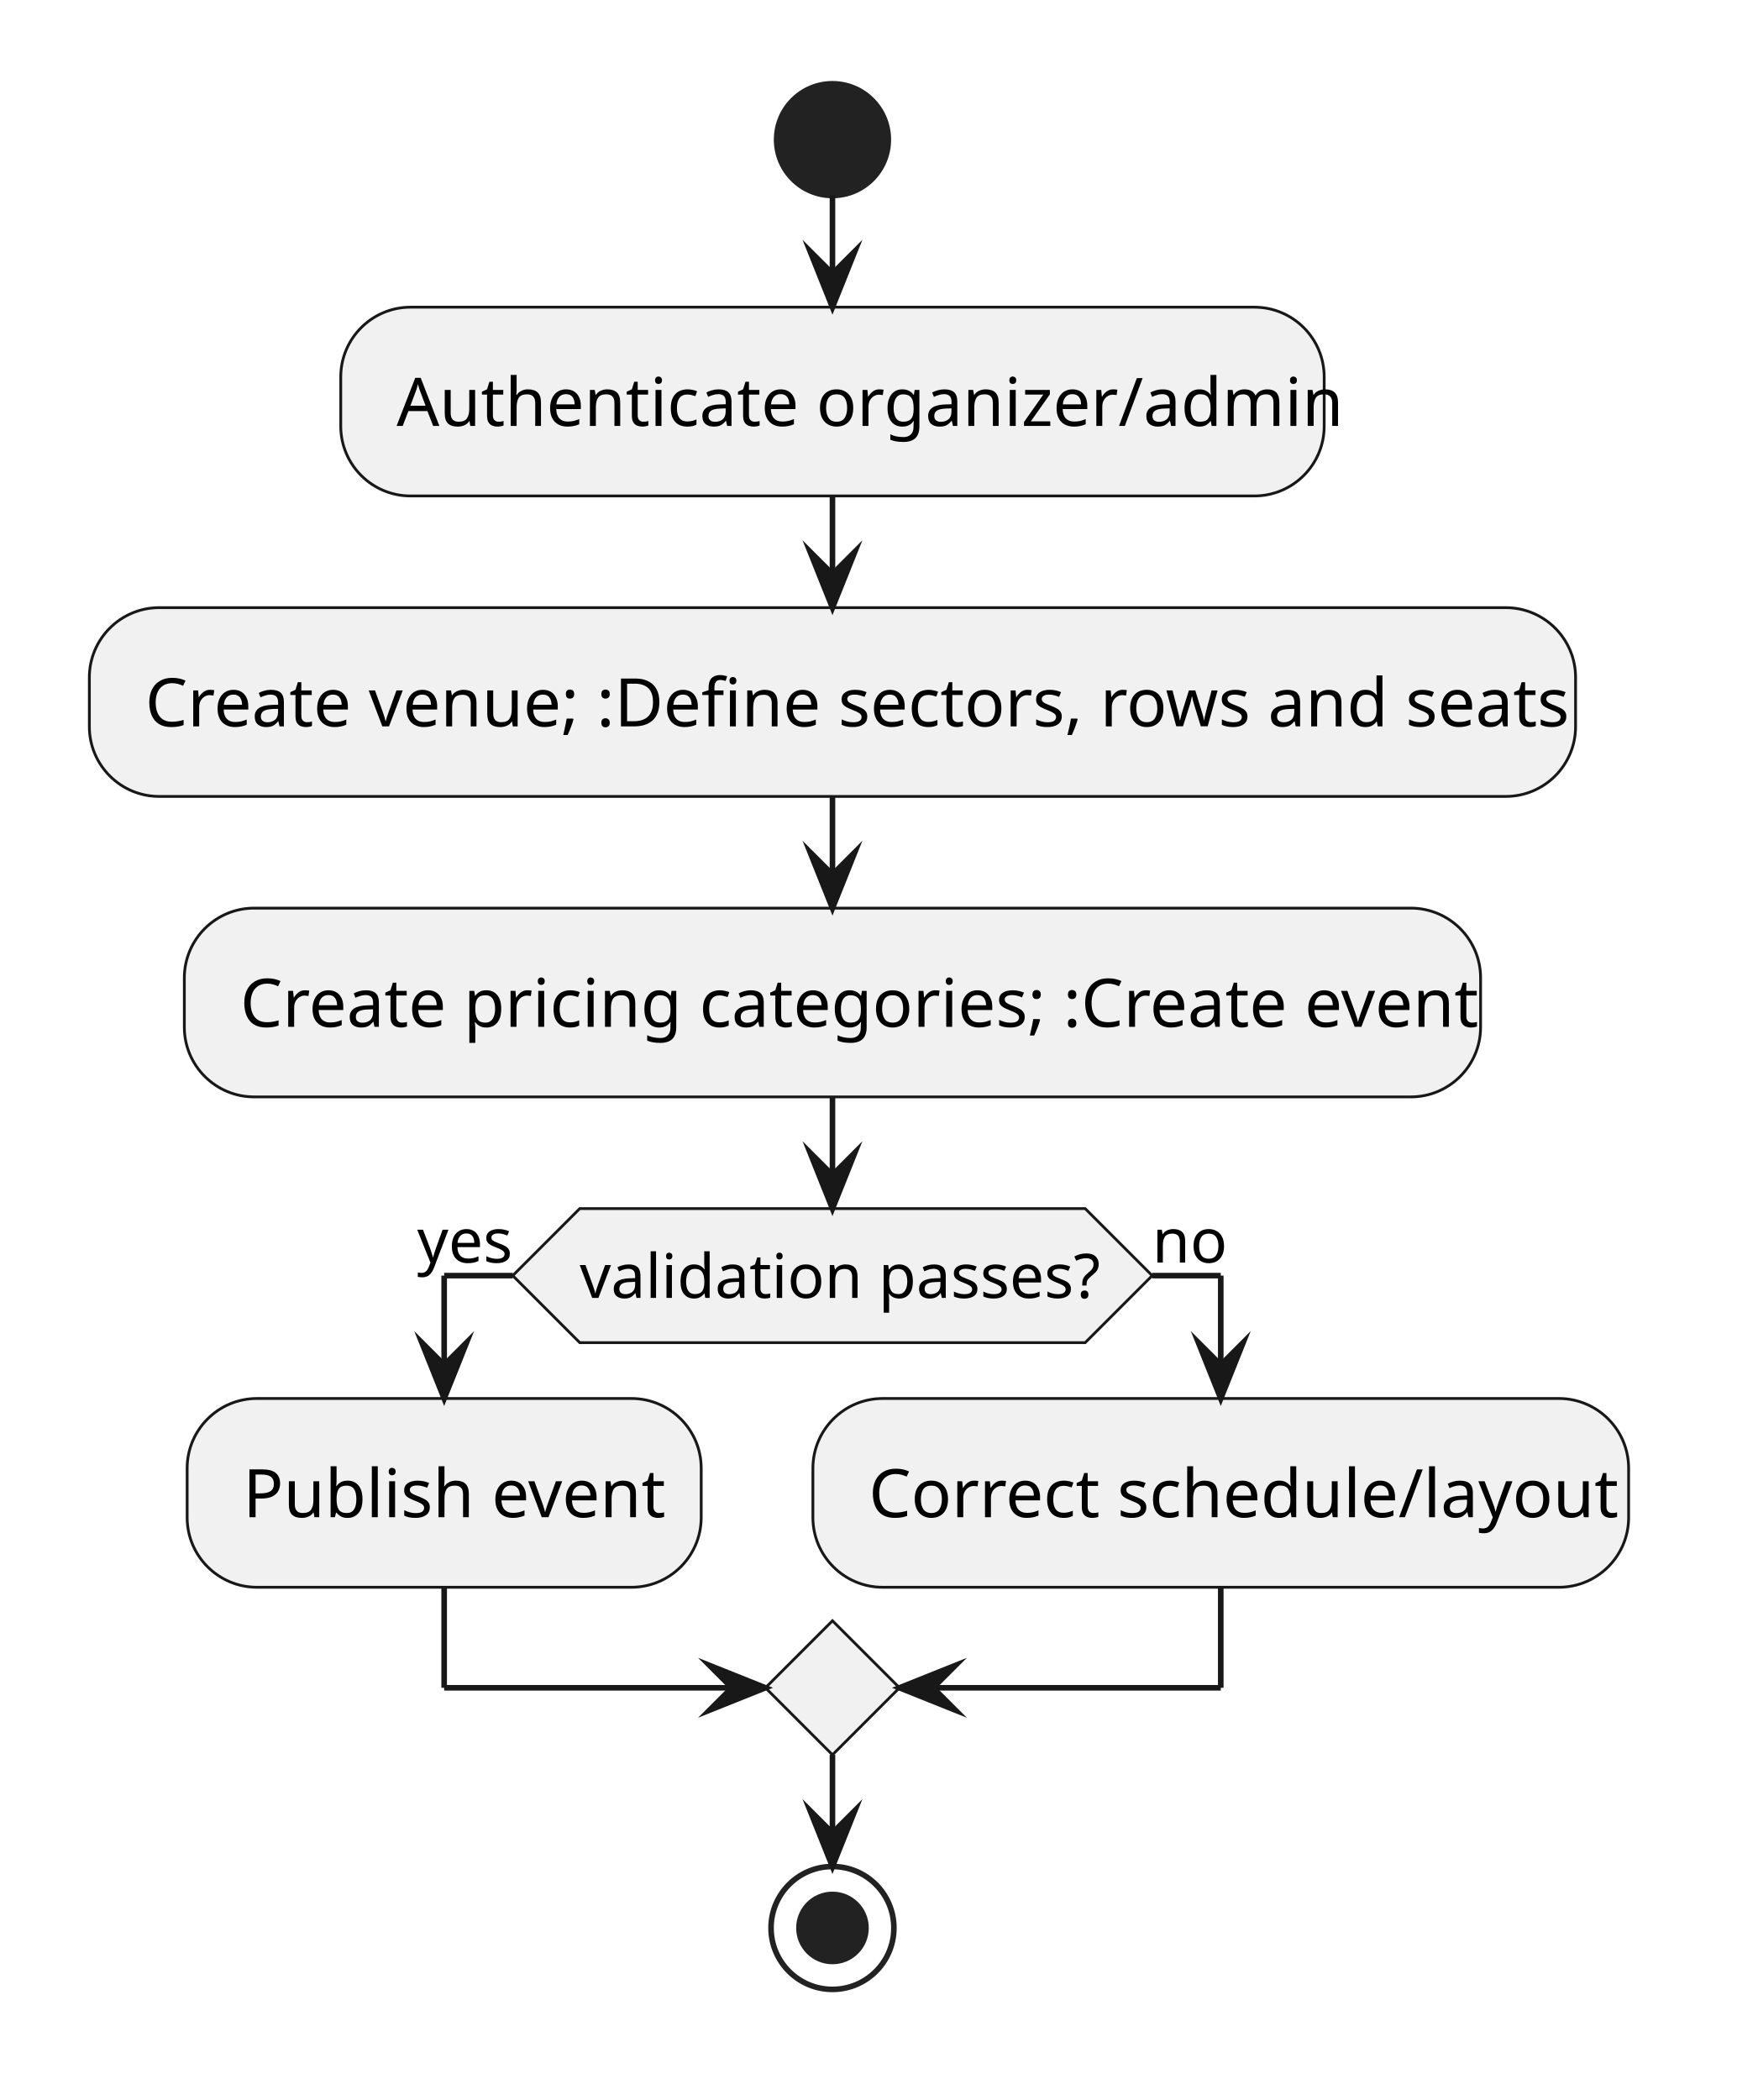
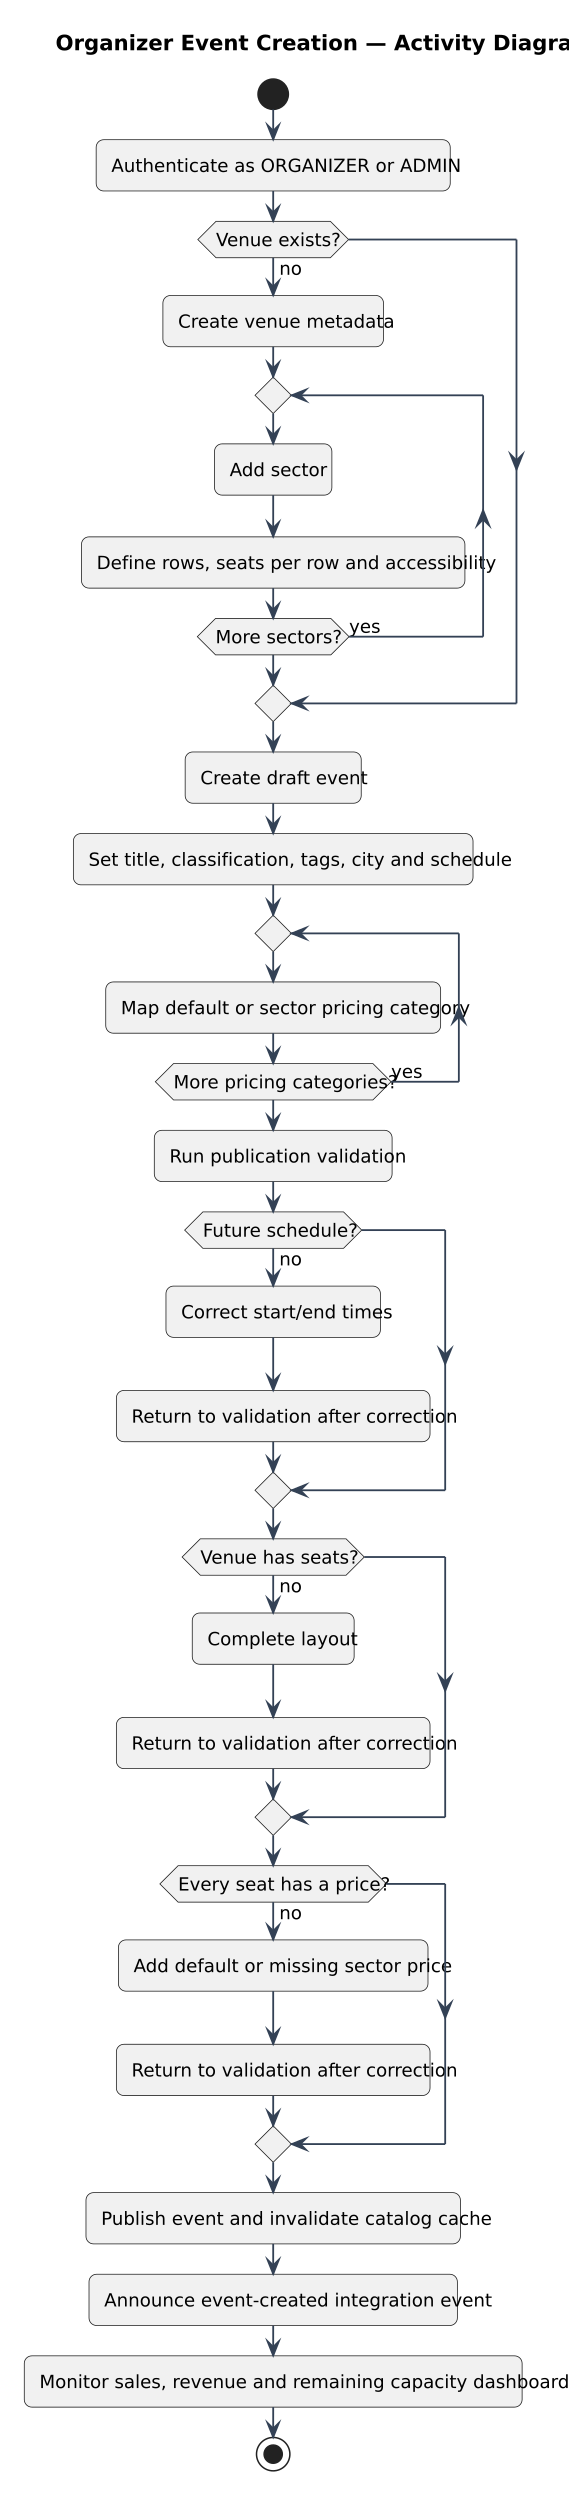
- <svg xmlns="http://www.w3.org/2000/svg" contentStyleType="text/css" data-diagram-type="ACTIVITY" height="376px" preserveAspectRatio="none" style="width:311px;height:376px;background:#FFFFFF;" version="1.1" viewBox="0 0 311 376" width="311px" zoomAndPan="magnify">
+ <svg xmlns="http://www.w3.org/2000/svg" contentStyleType="text/css" data-diagram-type="ACTIVITY" height="1648px" preserveAspectRatio="none" style="width:375px;height:1648px;background:#FFFFFF;" version="1.1" viewBox="0 0 375 1648" width="375px" zoomAndPan="magnify">
  <defs />
  <g>
-     <ellipse cx="149.061" cy="25" fill="#222222" rx="10" ry="10" style="stroke:#222222;stroke-width:1;" />
-     <rect fill="#F1F1F1" height="33.799" rx="12.5" ry="12.5" style="stroke:#181818;stroke-width:0.5;" width="176.094" x="61.015" y="55" />
-     <text fill="#000000" font-family="sans-serif" font-size="12" lengthAdjust="spacing" textLength="156.094" x="71.015" y="76.256">Authenticate organizer/admin</text>
-     <rect fill="#F1F1F1" height="33.799" rx="12.5" ry="12.5" style="stroke:#181818;stroke-width:0.5;" width="266.123" x="16" y="108.799" />
-     <text fill="#000000" font-family="sans-serif" font-size="12" lengthAdjust="spacing" textLength="246.123" x="26" y="130.055">Create venue; :Define sectors, rows and seats</text>
-     <rect fill="#F1F1F1" height="33.799" rx="12.5" ry="12.5" style="stroke:#181818;stroke-width:0.5;" width="232.109" x="33.007" y="162.598" />
-     <text fill="#000000" font-family="sans-serif" font-size="12" lengthAdjust="spacing" textLength="212.109" x="43.007" y="183.853">Create pricing categories; :Create event</text>
-     <polygon fill="#F1F1F1" points="103.81,216.397,194.313,216.397,206.313,228.397,194.313,240.397,103.81,240.397,91.81,228.397,103.81,216.397" style="stroke:#181818;stroke-width:0.5;stroke-linejoin:miter;stroke-miterlimit:10;" />
-     <text fill="#000000" font-family="sans-serif" font-size="11" lengthAdjust="spacing" textLength="90.503" x="103.81" y="232.39">validation passes?</text>
-     <text fill="#000000" font-family="sans-serif" font-size="11" lengthAdjust="spacing" textLength="17.118" x="74.692" y="226.065">yes</text>
-     <text fill="#000000" font-family="sans-serif" font-size="11" lengthAdjust="spacing" textLength="12.235" x="206.313" y="226.065">no</text>
-     <rect fill="#F1F1F1" height="33.799" rx="12.5" ry="12.5" style="stroke:#181818;stroke-width:0.5;" width="92.047" x="33.51" y="250.397" />
-     <text fill="#000000" font-family="sans-serif" font-size="12" lengthAdjust="spacing" textLength="72.047" x="43.51" y="271.652">Publish event</text>
-     <rect fill="#F1F1F1" height="33.799" rx="12.5" ry="12.5" style="stroke:#181818;stroke-width:0.5;" width="146.065" x="145.557" y="250.397" />
-     <text fill="#000000" font-family="sans-serif" font-size="12" lengthAdjust="spacing" textLength="126.064" x="155.557" y="271.652">Correct schedule/layout</text>
-     <polygon fill="#F1F1F1" points="149.061,290.195,161.061,302.195,149.061,314.195,137.061,302.195,149.061,290.195" style="stroke:#181818;stroke-width:0.5;stroke-linejoin:miter;stroke-miterlimit:10;" />
-     <ellipse cx="149.061" cy="345.195" fill="none" rx="11" ry="11" style="stroke:#222222;stroke-width:1;" />
-     <ellipse cx="149.061" cy="345.195" fill="#222222" rx="6" ry="6" style="stroke:#222222;stroke-width:1;" />
-     <line style="stroke:#181818;stroke-width:1;" x1="149.061" x2="149.061" y1="35" y2="55" />
-     <polygon fill="#181818" points="145.061,45,149.061,55,153.061,45,149.061,49" style="stroke:#181818;stroke-width:1;stroke-linejoin:miter;stroke-miterlimit:10;" />
-     <line style="stroke:#181818;stroke-width:1;" x1="149.061" x2="149.061" y1="88.799" y2="108.799" />
-     <polygon fill="#181818" points="145.061,98.799,149.061,108.799,153.061,98.799,149.061,102.799" style="stroke:#181818;stroke-width:1;stroke-linejoin:miter;stroke-miterlimit:10;" />
-     <line style="stroke:#181818;stroke-width:1;" x1="149.061" x2="149.061" y1="142.598" y2="162.598" />
-     <polygon fill="#181818" points="145.061,152.598,149.061,162.598,153.061,152.598,149.061,156.598" style="stroke:#181818;stroke-width:1;stroke-linejoin:miter;stroke-miterlimit:10;" />
-     <line style="stroke:#181818;stroke-width:1;" x1="91.81" x2="79.534" y1="228.397" y2="228.397" />
-     <line style="stroke:#181818;stroke-width:1;" x1="79.534" x2="79.534" y1="228.397" y2="250.397" />
-     <polygon fill="#181818" points="75.534,240.397,79.534,250.397,83.534,240.397,79.534,244.397" style="stroke:#181818;stroke-width:1;stroke-linejoin:miter;stroke-miterlimit:10;" />
-     <line style="stroke:#181818;stroke-width:1;" x1="206.313" x2="218.589" y1="228.397" y2="228.397" />
-     <line style="stroke:#181818;stroke-width:1;" x1="218.589" x2="218.589" y1="228.397" y2="250.397" />
-     <polygon fill="#181818" points="214.589,240.397,218.589,250.397,222.589,240.397,218.589,244.397" style="stroke:#181818;stroke-width:1;stroke-linejoin:miter;stroke-miterlimit:10;" />
-     <line style="stroke:#181818;stroke-width:1;" x1="79.534" x2="79.534" y1="284.195" y2="302.195" />
-     <line style="stroke:#181818;stroke-width:1;" x1="79.534" x2="137.061" y1="302.195" y2="302.195" />
-     <polygon fill="#181818" points="127.061,298.195,137.061,302.195,127.061,306.195,131.061,302.195" style="stroke:#181818;stroke-width:1;stroke-linejoin:miter;stroke-miterlimit:10;" />
-     <line style="stroke:#181818;stroke-width:1;" x1="218.589" x2="218.589" y1="284.195" y2="302.195" />
-     <line style="stroke:#181818;stroke-width:1;" x1="218.589" x2="161.061" y1="302.195" y2="302.195" />
-     <polygon fill="#181818" points="171.061,298.195,161.061,302.195,171.061,306.195,167.061,302.195" style="stroke:#181818;stroke-width:1;stroke-linejoin:miter;stroke-miterlimit:10;" />
-     <line style="stroke:#181818;stroke-width:1;" x1="149.061" x2="149.061" y1="196.397" y2="216.397" />
-     <polygon fill="#181818" points="145.061,206.397,149.061,216.397,153.061,206.397,149.061,210.397" style="stroke:#181818;stroke-width:1;stroke-linejoin:miter;stroke-miterlimit:10;" />
-     <line style="stroke:#181818;stroke-width:1;" x1="149.061" x2="149.061" y1="314.195" y2="334.195" />
-     <polygon fill="#181818" points="145.061,324.195,149.061,334.195,153.061,324.195,149.061,328.195" style="stroke:#181818;stroke-width:1;stroke-linejoin:miter;stroke-miterlimit:10;" />
+     <g class="title" data-source-line="2">
+       <text fill="#000000" font-family="DejaVu Sans" font-size="14" font-weight="700" lengthAdjust="spacing" textLength="300.303" x="36.584" y="33.132">Organizer Event Creation — Activity Diagram</text>
+     </g>
+     <ellipse cx="180.09" cy="62.099" fill="#222222" rx="10" ry="10" style="stroke:#222222;stroke-width:1;" />
+     <rect fill="#F1F1F1" height="33.799" rx="5" ry="5" style="stroke:#181818;stroke-width:0.5;" width="233.398" x="63.391" y="92.099" />
+     <text fill="#000000" font-family="DejaVu Sans" font-size="12" lengthAdjust="spacing" textLength="213.398" x="73.391" y="113.355">Authenticate as ORGANIZER or ADMIN</text>
+     <rect fill="#F1F1F1" height="33.799" rx="5" ry="5" style="stroke:#181818;stroke-width:0.5;" width="145.414" x="107.383" y="194.797" />
+     <text fill="#000000" font-family="DejaVu Sans" font-size="12" lengthAdjust="spacing" textLength="125.414" x="117.383" y="216.053">Create venue metadata</text>
+     <rect fill="#F1F1F1" height="33.799" rx="5" ry="5" style="stroke:#181818;stroke-width:0.5;" width="77.363" x="141.408" y="292.596" />
+     <text fill="#000000" font-family="DejaVu Sans" font-size="12" lengthAdjust="spacing" textLength="57.363" x="151.408" y="313.852">Add sector</text>
+     <rect fill="#F1F1F1" height="33.799" rx="5" ry="5" style="stroke:#181818;stroke-width:0.5;" width="252.764" x="53.708" y="353.894" />
+     <text fill="#000000" font-family="DejaVu Sans" font-size="12" lengthAdjust="spacing" textLength="232.764" x="63.708" y="375.15">Define rows, seats per row and accessibility</text>
+     <polygon fill="#F1F1F1" points="180.09,248.596,192.09,260.596,180.09,272.596,168.09,260.596,180.09,248.596" style="stroke:#181818;stroke-width:0.5;stroke-linejoin:miter;stroke-miterlimit:10;" />
+     <polygon fill="#F1F1F1" points="142.077,407.693,218.102,407.693,230.102,419.693,218.102,431.693,142.077,431.693,130.077,419.693,142.077,407.693" style="stroke:#181818;stroke-width:0.5;stroke-linejoin:miter;stroke-miterlimit:10;" />
+     <text fill="#000000" font-family="DejaVu Sans" font-size="12" lengthAdjust="spacing" textLength="76.025" x="142.077" y="424.05">More sectors?</text>
+     <text fill="#000000" font-family="DejaVu Sans" font-size="12" lengthAdjust="spacing" textLength="18.674" x="230.102" y="417.15">yes</text>
+     <polygon fill="#F1F1F1" points="142.399,145.898,217.78,145.898,229.78,157.898,217.78,169.898,142.399,169.898,130.399,157.898,142.399,145.898" style="stroke:#181818;stroke-width:0.5;stroke-linejoin:miter;stroke-miterlimit:10;" />
+     <text fill="#000000" font-family="DejaVu Sans" font-size="12" lengthAdjust="spacing" textLength="13.348" x="184.09" y="181.153">no</text>
+     <text fill="#000000" font-family="DejaVu Sans" font-size="12" lengthAdjust="spacing" textLength="75.381" x="142.399" y="162.254">Venue exists?</text>
+     <polygon fill="#F1F1F1" points="180.09,451.693,192.09,463.693,180.09,475.693,168.09,463.693,180.09,451.693" style="stroke:#181818;stroke-width:0.5;stroke-linejoin:miter;stroke-miterlimit:10;" />
+     <rect fill="#F1F1F1" height="33.799" rx="5" ry="5" style="stroke:#181818;stroke-width:0.5;" width="116.053" x="122.064" y="495.693" />
+     <text fill="#000000" font-family="DejaVu Sans" font-size="12" lengthAdjust="spacing" textLength="96.053" x="132.064" y="516.949">Create draft event</text>
+     <rect fill="#F1F1F1" height="33.799" rx="5" ry="5" style="stroke:#181818;stroke-width:0.5;" width="263.457" x="48.361" y="549.492" />
+     <text fill="#000000" font-family="DejaVu Sans" font-size="12" lengthAdjust="spacing" textLength="243.457" x="58.361" y="570.748">Set title, classification, tags, city and schedule</text>
+     <rect fill="#F1F1F1" height="33.799" rx="5" ry="5" style="stroke:#181818;stroke-width:0.5;" width="220.766" x="69.707" y="647.291" />
+     <text fill="#000000" font-family="DejaVu Sans" font-size="12" lengthAdjust="spacing" textLength="200.766" x="79.707" y="668.547">Map default or sector pricing category</text>
+     <polygon fill="#F1F1F1" points="180.09,603.291,192.09,615.291,180.09,627.291,168.09,615.291,180.09,603.291" style="stroke:#181818;stroke-width:0.5;stroke-linejoin:miter;stroke-miterlimit:10;" />
+     <polygon fill="#F1F1F1" points="114.392,701.09,245.788,701.09,257.788,713.09,245.788,725.09,114.392,725.09,102.392,713.09,114.392,701.09" style="stroke:#181818;stroke-width:0.5;stroke-linejoin:miter;stroke-miterlimit:10;" />
+     <text fill="#000000" font-family="DejaVu Sans" font-size="12" lengthAdjust="spacing" textLength="131.397" x="114.392" y="717.446">More pricing categories?</text>
+     <text fill="#000000" font-family="DejaVu Sans" font-size="12" lengthAdjust="spacing" textLength="18.674" x="257.788" y="710.547">yes</text>
+     <rect fill="#F1F1F1" height="33.799" rx="5" ry="5" style="stroke:#181818;stroke-width:0.5;" width="156.758" x="101.711" y="745.09" />
+     <text fill="#000000" font-family="DejaVu Sans" font-size="12" lengthAdjust="spacing" textLength="136.758" x="111.711" y="766.346">Run publication validation</text>
+     <rect fill="#F1F1F1" height="33.799" rx="5" ry="5" style="stroke:#181818;stroke-width:0.5;" width="141.371" x="109.404" y="847.788" />
+     <text fill="#000000" font-family="DejaVu Sans" font-size="12" lengthAdjust="spacing" textLength="121.371" x="119.404" y="869.044">Correct start/end times</text>
+     <rect fill="#F1F1F1" height="33.799" rx="5" ry="5" style="stroke:#181818;stroke-width:0.5;" width="206.762" x="76.709" y="916.587" />
+     <text fill="#000000" font-family="DejaVu Sans" font-size="12" lengthAdjust="spacing" textLength="186.762" x="86.709" y="937.843">Return to validation after correction</text>
+     <polygon fill="#F1F1F1" points="133.727,798.889,226.452,798.889,238.452,810.889,226.452,822.889,133.727,822.889,121.728,810.889,133.727,798.889" style="stroke:#181818;stroke-width:0.5;stroke-linejoin:miter;stroke-miterlimit:10;" />
+     <text fill="#000000" font-family="DejaVu Sans" font-size="12" lengthAdjust="spacing" textLength="13.348" x="184.09" y="834.144">no</text>
+     <text fill="#000000" font-family="DejaVu Sans" font-size="12" lengthAdjust="spacing" textLength="92.725" x="133.727" y="815.245">Future schedule?</text>
+     <polygon fill="#F1F1F1" points="180.09,970.386,192.09,982.386,180.09,994.386,168.09,982.386,180.09,970.386" style="stroke:#181818;stroke-width:0.5;stroke-linejoin:miter;stroke-miterlimit:10;" />
+     <rect fill="#F1F1F1" height="33.799" rx="5" ry="5" style="stroke:#181818;stroke-width:0.5;" width="106.713" x="126.733" y="1063.285" />
+     <text fill="#000000" font-family="DejaVu Sans" font-size="12" lengthAdjust="spacing" textLength="86.713" x="136.733" y="1084.541">Complete layout</text>
+     <rect fill="#F1F1F1" height="33.799" rx="5" ry="5" style="stroke:#181818;stroke-width:0.5;" width="206.762" x="76.709" y="1132.084" />
+     <text fill="#000000" font-family="DejaVu Sans" font-size="12" lengthAdjust="spacing" textLength="186.762" x="86.709" y="1153.34">Return to validation after correction</text>
+     <polygon fill="#F1F1F1" points="132.055,1014.386,228.125,1014.386,240.125,1026.386,228.125,1038.386,132.055,1038.386,120.055,1026.386,132.055,1014.386" style="stroke:#181818;stroke-width:0.5;stroke-linejoin:miter;stroke-miterlimit:10;" />
+     <text fill="#000000" font-family="DejaVu Sans" font-size="12" lengthAdjust="spacing" textLength="13.348" x="184.09" y="1049.642">no</text>
+     <text fill="#000000" font-family="DejaVu Sans" font-size="12" lengthAdjust="spacing" textLength="96.07" x="132.055" y="1030.742">Venue has seats?</text>
+     <polygon fill="#F1F1F1" points="180.09,1185.883,192.09,1197.883,180.09,1209.883,168.09,1197.883,180.09,1185.883" style="stroke:#181818;stroke-width:0.5;stroke-linejoin:miter;stroke-miterlimit:10;" />
+     <rect fill="#F1F1F1" height="33.799" rx="5" ry="5" style="stroke:#181818;stroke-width:0.5;" width="204.084" x="78.048" y="1278.782" />
+     <text fill="#000000" font-family="DejaVu Sans" font-size="12" lengthAdjust="spacing" textLength="184.084" x="88.048" y="1300.038">Add default or missing sector price</text>
+     <rect fill="#F1F1F1" height="33.799" rx="5" ry="5" style="stroke:#181818;stroke-width:0.5;" width="206.762" x="76.709" y="1347.581" />
+     <text fill="#000000" font-family="DejaVu Sans" font-size="12" lengthAdjust="spacing" textLength="186.762" x="86.709" y="1368.837">Return to validation after correction</text>
+     <polygon fill="#F1F1F1" points="117.392,1229.883,242.788,1229.883,254.788,1241.883,242.788,1253.883,117.392,1253.883,105.392,1241.883,117.392,1229.883" style="stroke:#181818;stroke-width:0.5;stroke-linejoin:miter;stroke-miterlimit:10;" />
+     <text fill="#000000" font-family="DejaVu Sans" font-size="12" lengthAdjust="spacing" textLength="13.348" x="184.09" y="1265.139">no</text>
+     <text fill="#000000" font-family="DejaVu Sans" font-size="12" lengthAdjust="spacing" textLength="125.397" x="117.392" y="1246.239">Every seat has a price?</text>
+     <polygon fill="#F1F1F1" points="180.09,1401.38,192.09,1413.38,180.09,1425.38,168.09,1413.38,180.09,1401.38" style="stroke:#181818;stroke-width:0.5;stroke-linejoin:miter;stroke-miterlimit:10;" />
+     <rect fill="#F1F1F1" height="33.799" rx="5" ry="5" style="stroke:#181818;stroke-width:0.5;" width="246.822" x="56.679" y="1445.38" />
+     <text fill="#000000" font-family="DejaVu Sans" font-size="12" lengthAdjust="spacing" textLength="226.822" x="66.679" y="1466.636">Publish event and invalidate catalog cache</text>
+     <rect fill="#F1F1F1" height="33.799" rx="5" ry="5" style="stroke:#181818;stroke-width:0.5;" width="242.82" x="58.68" y="1499.179" />
+     <text fill="#000000" font-family="DejaVu Sans" font-size="12" lengthAdjust="spacing" textLength="222.82" x="68.68" y="1520.435">Announce event-created integration event</text>
+     <rect fill="#F1F1F1" height="33.799" rx="5" ry="5" style="stroke:#181818;stroke-width:0.5;" width="328.18" x="16" y="1552.977" />
+     <text fill="#000000" font-family="DejaVu Sans" font-size="12" lengthAdjust="spacing" textLength="308.18" x="26" y="1574.233">Monitor sales, revenue and remaining capacity dashboard</text>
+     <ellipse cx="180.09" cy="1617.776" fill="none" rx="11" ry="11" style="stroke:#222222;stroke-width:1;" />
+     <ellipse cx="180.09" cy="1617.776" fill="#222222" rx="6" ry="6" style="stroke:#222222;stroke-width:1;" />
+     <line style="stroke:#334155;stroke-width:1.2;" x1="180.09" x2="180.09" y1="72.099" y2="92.099" />
+     <polygon fill="#334155" points="176.09,82.099,180.09,92.099,184.09,82.099,180.09,86.099" style="stroke:#334155;stroke-width:1;stroke-linejoin:miter;stroke-miterlimit:10;" />
+     <line style="stroke:#334155;stroke-width:1.2;" x1="180.09" x2="180.09" y1="326.394" y2="353.894" />
+     <polygon fill="#334155" points="176.09,343.894,180.09,353.894,184.09,343.894,180.09,347.894" style="stroke:#334155;stroke-width:1;stroke-linejoin:miter;stroke-miterlimit:10;" />
+     <line style="stroke:#334155;stroke-width:1.2;" x1="180.09" x2="180.09" y1="272.596" y2="292.596" />
+     <polygon fill="#334155" points="176.09,282.596,180.09,292.596,184.09,282.596,180.09,286.596" style="stroke:#334155;stroke-width:1;stroke-linejoin:miter;stroke-miterlimit:10;" />
+     <line style="stroke:#334155;stroke-width:1.2;" x1="230.102" x2="318.472" y1="419.693" y2="419.693" />
+     <polygon fill="#334155" points="314.472,346.394,318.472,336.394,322.472,346.394,318.472,342.394" style="stroke:#334155;stroke-width:1.2;stroke-linejoin:miter;stroke-miterlimit:10;" />
+     <line style="stroke:#334155;stroke-width:1.2;" x1="318.472" x2="318.472" y1="260.596" y2="419.693" />
+     <line style="stroke:#334155;stroke-width:1.2;" x1="318.472" x2="192.09" y1="260.596" y2="260.596" />
+     <polygon fill="#334155" points="202.09,256.596,192.09,260.596,202.09,264.596,198.09,260.596" style="stroke:#334155;stroke-width:1;stroke-linejoin:miter;stroke-miterlimit:10;" />
+     <line style="stroke:#334155;stroke-width:1.2;" x1="180.09" x2="180.09" y1="387.693" y2="407.693" />
+     <polygon fill="#334155" points="176.09,397.693,180.09,407.693,184.09,397.693,180.09,401.693" style="stroke:#334155;stroke-width:1;stroke-linejoin:miter;stroke-miterlimit:10;" />
+     <line style="stroke:#334155;stroke-width:1.2;" x1="180.09" x2="180.09" y1="228.596" y2="248.596" />
+     <polygon fill="#334155" points="176.09,238.596,180.09,248.596,184.09,238.596,180.09,242.596" style="stroke:#334155;stroke-width:1;stroke-linejoin:miter;stroke-miterlimit:10;" />
+     <line style="stroke:#334155;stroke-width:1.2;" x1="180.09" x2="180.09" y1="169.898" y2="194.797" />
+     <polygon fill="#334155" points="176.09,184.797,180.09,194.797,184.09,184.797,180.09,188.797" style="stroke:#334155;stroke-width:1;stroke-linejoin:miter;stroke-miterlimit:10;" />
+     <line style="stroke:#334155;stroke-width:1.2;" x1="229.78" x2="340.472" y1="157.898" y2="157.898" />
+     <polygon fill="#334155" points="336.472,299.495,340.472,309.495,344.472,299.495,340.472,303.495" style="stroke:#334155;stroke-width:1.2;stroke-linejoin:miter;stroke-miterlimit:10;" />
+     <line style="stroke:#334155;stroke-width:1.2;" x1="340.472" x2="340.472" y1="157.898" y2="463.693" />
+     <line style="stroke:#334155;stroke-width:1.2;" x1="340.472" x2="192.09" y1="463.693" y2="463.693" />
+     <polygon fill="#334155" points="202.09,459.693,192.09,463.693,202.09,467.693,198.09,463.693" style="stroke:#334155;stroke-width:1;stroke-linejoin:miter;stroke-miterlimit:10;" />
+     <line style="stroke:#334155;stroke-width:1.2;" x1="180.09" x2="180.09" y1="431.693" y2="451.693" />
+     <polygon fill="#334155" points="176.09,441.693,180.09,451.693,184.09,441.693,180.09,445.693" style="stroke:#334155;stroke-width:1;stroke-linejoin:miter;stroke-miterlimit:10;" />
+     <line style="stroke:#334155;stroke-width:1.2;" x1="180.09" x2="180.09" y1="125.897" y2="145.898" />
+     <polygon fill="#334155" points="176.09,135.898,180.09,145.898,184.09,135.898,180.09,139.898" style="stroke:#334155;stroke-width:1;stroke-linejoin:miter;stroke-miterlimit:10;" />
+     <line style="stroke:#334155;stroke-width:1.2;" x1="180.09" x2="180.09" y1="475.693" y2="495.693" />
+     <polygon fill="#334155" points="176.09,485.693,180.09,495.693,184.09,485.693,180.09,489.693" style="stroke:#334155;stroke-width:1;stroke-linejoin:miter;stroke-miterlimit:10;" />
+     <line style="stroke:#334155;stroke-width:1.2;" x1="180.09" x2="180.09" y1="529.492" y2="549.492" />
+     <polygon fill="#334155" points="176.09,539.492,180.09,549.492,184.09,539.492,180.09,543.492" style="stroke:#334155;stroke-width:1;stroke-linejoin:miter;stroke-miterlimit:10;" />
+     <line style="stroke:#334155;stroke-width:1.2;" x1="180.09" x2="180.09" y1="627.291" y2="647.291" />
+     <polygon fill="#334155" points="176.09,637.291,180.09,647.291,184.09,637.291,180.09,641.291" style="stroke:#334155;stroke-width:1;stroke-linejoin:miter;stroke-miterlimit:10;" />
+     <line style="stroke:#334155;stroke-width:1.2;" x1="257.788" x2="302.473" y1="713.09" y2="713.09" />
+     <polygon fill="#334155" points="298.473,674.19,302.473,664.19,306.473,674.19,302.473,670.19" style="stroke:#334155;stroke-width:1.2;stroke-linejoin:miter;stroke-miterlimit:10;" />
+     <line style="stroke:#334155;stroke-width:1.2;" x1="302.473" x2="302.473" y1="615.291" y2="713.09" />
+     <line style="stroke:#334155;stroke-width:1.2;" x1="302.473" x2="192.09" y1="615.291" y2="615.291" />
+     <polygon fill="#334155" points="202.09,611.291,192.09,615.291,202.09,619.291,198.09,615.291" style="stroke:#334155;stroke-width:1;stroke-linejoin:miter;stroke-miterlimit:10;" />
+     <line style="stroke:#334155;stroke-width:1.2;" x1="180.09" x2="180.09" y1="681.09" y2="701.09" />
+     <polygon fill="#334155" points="176.09,691.09,180.09,701.09,184.09,691.09,180.09,695.09" style="stroke:#334155;stroke-width:1;stroke-linejoin:miter;stroke-miterlimit:10;" />
+     <line style="stroke:#334155;stroke-width:1.2;" x1="180.09" x2="180.09" y1="583.291" y2="603.291" />
+     <polygon fill="#334155" points="176.09,593.291,180.09,603.291,184.09,593.291,180.09,597.291" style="stroke:#334155;stroke-width:1;stroke-linejoin:miter;stroke-miterlimit:10;" />
+     <line style="stroke:#334155;stroke-width:1.2;" x1="180.09" x2="180.09" y1="725.09" y2="745.09" />
+     <polygon fill="#334155" points="176.09,735.09,180.09,745.09,184.09,735.09,180.09,739.09" style="stroke:#334155;stroke-width:1;stroke-linejoin:miter;stroke-miterlimit:10;" />
+     <line style="stroke:#334155;stroke-width:1.2;" x1="180.09" x2="180.09" y1="881.587" y2="916.587" />
+     <polygon fill="#334155" points="176.09,906.587,180.09,916.587,184.09,906.587,180.09,910.587" style="stroke:#334155;stroke-width:1;stroke-linejoin:miter;stroke-miterlimit:10;" />
+     <line style="stroke:#334155;stroke-width:1.2;" x1="180.09" x2="180.09" y1="822.889" y2="847.788" />
+     <polygon fill="#334155" points="176.09,837.788,180.09,847.788,184.09,837.788,180.09,841.788" style="stroke:#334155;stroke-width:1;stroke-linejoin:miter;stroke-miterlimit:10;" />
+     <line style="stroke:#334155;stroke-width:1.2;" x1="238.452" x2="293.471" y1="810.889" y2="810.889" />
+     <polygon fill="#334155" points="289.471,889.087,293.471,899.087,297.471,889.087,293.471,893.087" style="stroke:#334155;stroke-width:1.2;stroke-linejoin:miter;stroke-miterlimit:10;" />
+     <line style="stroke:#334155;stroke-width:1.2;" x1="293.471" x2="293.471" y1="810.889" y2="982.386" />
+     <line style="stroke:#334155;stroke-width:1.2;" x1="293.471" x2="192.09" y1="982.386" y2="982.386" />
+     <polygon fill="#334155" points="202.09,978.386,192.09,982.386,202.09,986.386,198.09,982.386" style="stroke:#334155;stroke-width:1;stroke-linejoin:miter;stroke-miterlimit:10;" />
+     <line style="stroke:#334155;stroke-width:1.2;" x1="180.09" x2="180.09" y1="950.386" y2="970.386" />
+     <polygon fill="#334155" points="176.09,960.386,180.09,970.386,184.09,960.386,180.09,964.386" style="stroke:#334155;stroke-width:1;stroke-linejoin:miter;stroke-miterlimit:10;" />
+     <line style="stroke:#334155;stroke-width:1.2;" x1="180.09" x2="180.09" y1="778.889" y2="798.889" />
+     <polygon fill="#334155" points="176.09,788.889,180.09,798.889,184.09,788.889,180.09,792.889" style="stroke:#334155;stroke-width:1;stroke-linejoin:miter;stroke-miterlimit:10;" />
+     <line style="stroke:#334155;stroke-width:1.2;" x1="180.09" x2="180.09" y1="1097.084" y2="1132.084" />
+     <polygon fill="#334155" points="176.09,1122.084,180.09,1132.084,184.09,1122.084,180.09,1126.084" style="stroke:#334155;stroke-width:1;stroke-linejoin:miter;stroke-miterlimit:10;" />
+     <line style="stroke:#334155;stroke-width:1.2;" x1="180.09" x2="180.09" y1="1038.386" y2="1063.285" />
+     <polygon fill="#334155" points="176.09,1053.285,180.09,1063.285,184.09,1053.285,180.09,1057.285" style="stroke:#334155;stroke-width:1;stroke-linejoin:miter;stroke-miterlimit:10;" />
+     <line style="stroke:#334155;stroke-width:1.2;" x1="240.125" x2="293.471" y1="1026.386" y2="1026.386" />
+     <polygon fill="#334155" points="289.471,1104.584,293.471,1114.584,297.471,1104.584,293.471,1108.584" style="stroke:#334155;stroke-width:1.2;stroke-linejoin:miter;stroke-miterlimit:10;" />
+     <line style="stroke:#334155;stroke-width:1.2;" x1="293.471" x2="293.471" y1="1026.386" y2="1197.883" />
+     <line style="stroke:#334155;stroke-width:1.2;" x1="293.471" x2="192.09" y1="1197.883" y2="1197.883" />
+     <polygon fill="#334155" points="202.09,1193.883,192.09,1197.883,202.09,1201.883,198.09,1197.883" style="stroke:#334155;stroke-width:1;stroke-linejoin:miter;stroke-miterlimit:10;" />
+     <line style="stroke:#334155;stroke-width:1.2;" x1="180.09" x2="180.09" y1="1165.883" y2="1185.883" />
+     <polygon fill="#334155" points="176.09,1175.883,180.09,1185.883,184.09,1175.883,180.09,1179.883" style="stroke:#334155;stroke-width:1;stroke-linejoin:miter;stroke-miterlimit:10;" />
+     <line style="stroke:#334155;stroke-width:1.2;" x1="180.09" x2="180.09" y1="994.386" y2="1014.386" />
+     <polygon fill="#334155" points="176.09,1004.386,180.09,1014.386,184.09,1004.386,180.09,1008.386" style="stroke:#334155;stroke-width:1;stroke-linejoin:miter;stroke-miterlimit:10;" />
+     <line style="stroke:#334155;stroke-width:1.2;" x1="180.09" x2="180.09" y1="1312.581" y2="1347.581" />
+     <polygon fill="#334155" points="176.09,1337.581,180.09,1347.581,184.09,1337.581,180.09,1341.581" style="stroke:#334155;stroke-width:1;stroke-linejoin:miter;stroke-miterlimit:10;" />
+     <line style="stroke:#334155;stroke-width:1.2;" x1="180.09" x2="180.09" y1="1253.883" y2="1278.782" />
+     <polygon fill="#334155" points="176.09,1268.782,180.09,1278.782,184.09,1268.782,180.09,1272.782" style="stroke:#334155;stroke-width:1;stroke-linejoin:miter;stroke-miterlimit:10;" />
+     <line style="stroke:#334155;stroke-width:1.2;" x1="254.788" x2="293.471" y1="1241.883" y2="1241.883" />
+     <polygon fill="#334155" points="289.471,1320.081,293.471,1330.081,297.471,1320.081,293.471,1324.081" style="stroke:#334155;stroke-width:1.2;stroke-linejoin:miter;stroke-miterlimit:10;" />
+     <line style="stroke:#334155;stroke-width:1.2;" x1="293.471" x2="293.471" y1="1241.883" y2="1413.38" />
+     <line style="stroke:#334155;stroke-width:1.2;" x1="293.471" x2="192.09" y1="1413.38" y2="1413.38" />
+     <polygon fill="#334155" points="202.09,1409.38,192.09,1413.38,202.09,1417.38,198.09,1413.38" style="stroke:#334155;stroke-width:1;stroke-linejoin:miter;stroke-miterlimit:10;" />
+     <line style="stroke:#334155;stroke-width:1.2;" x1="180.09" x2="180.09" y1="1381.38" y2="1401.38" />
+     <polygon fill="#334155" points="176.09,1391.38,180.09,1401.38,184.09,1391.38,180.09,1395.38" style="stroke:#334155;stroke-width:1;stroke-linejoin:miter;stroke-miterlimit:10;" />
+     <line style="stroke:#334155;stroke-width:1.2;" x1="180.09" x2="180.09" y1="1209.883" y2="1229.883" />
+     <polygon fill="#334155" points="176.09,1219.883,180.09,1229.883,184.09,1219.883,180.09,1223.883" style="stroke:#334155;stroke-width:1;stroke-linejoin:miter;stroke-miterlimit:10;" />
+     <line style="stroke:#334155;stroke-width:1.2;" x1="180.09" x2="180.09" y1="1425.38" y2="1445.38" />
+     <polygon fill="#334155" points="176.09,1435.38,180.09,1445.38,184.09,1435.38,180.09,1439.38" style="stroke:#334155;stroke-width:1;stroke-linejoin:miter;stroke-miterlimit:10;" />
+     <line style="stroke:#334155;stroke-width:1.2;" x1="180.09" x2="180.09" y1="1479.179" y2="1499.179" />
+     <polygon fill="#334155" points="176.09,1489.179,180.09,1499.179,184.09,1489.179,180.09,1493.179" style="stroke:#334155;stroke-width:1;stroke-linejoin:miter;stroke-miterlimit:10;" />
+     <line style="stroke:#334155;stroke-width:1.2;" x1="180.09" x2="180.09" y1="1532.977" y2="1552.977" />
+     <polygon fill="#334155" points="176.09,1542.977,180.09,1552.977,184.09,1542.977,180.09,1546.977" style="stroke:#334155;stroke-width:1;stroke-linejoin:miter;stroke-miterlimit:10;" />
+     <line style="stroke:#334155;stroke-width:1.2;" x1="180.09" x2="180.09" y1="1586.776" y2="1606.776" />
+     <polygon fill="#334155" points="176.09,1596.776,180.09,1606.776,184.09,1596.776,180.09,1600.776" style="stroke:#334155;stroke-width:1;stroke-linejoin:miter;stroke-miterlimit:10;" />
  </g>
</svg>
